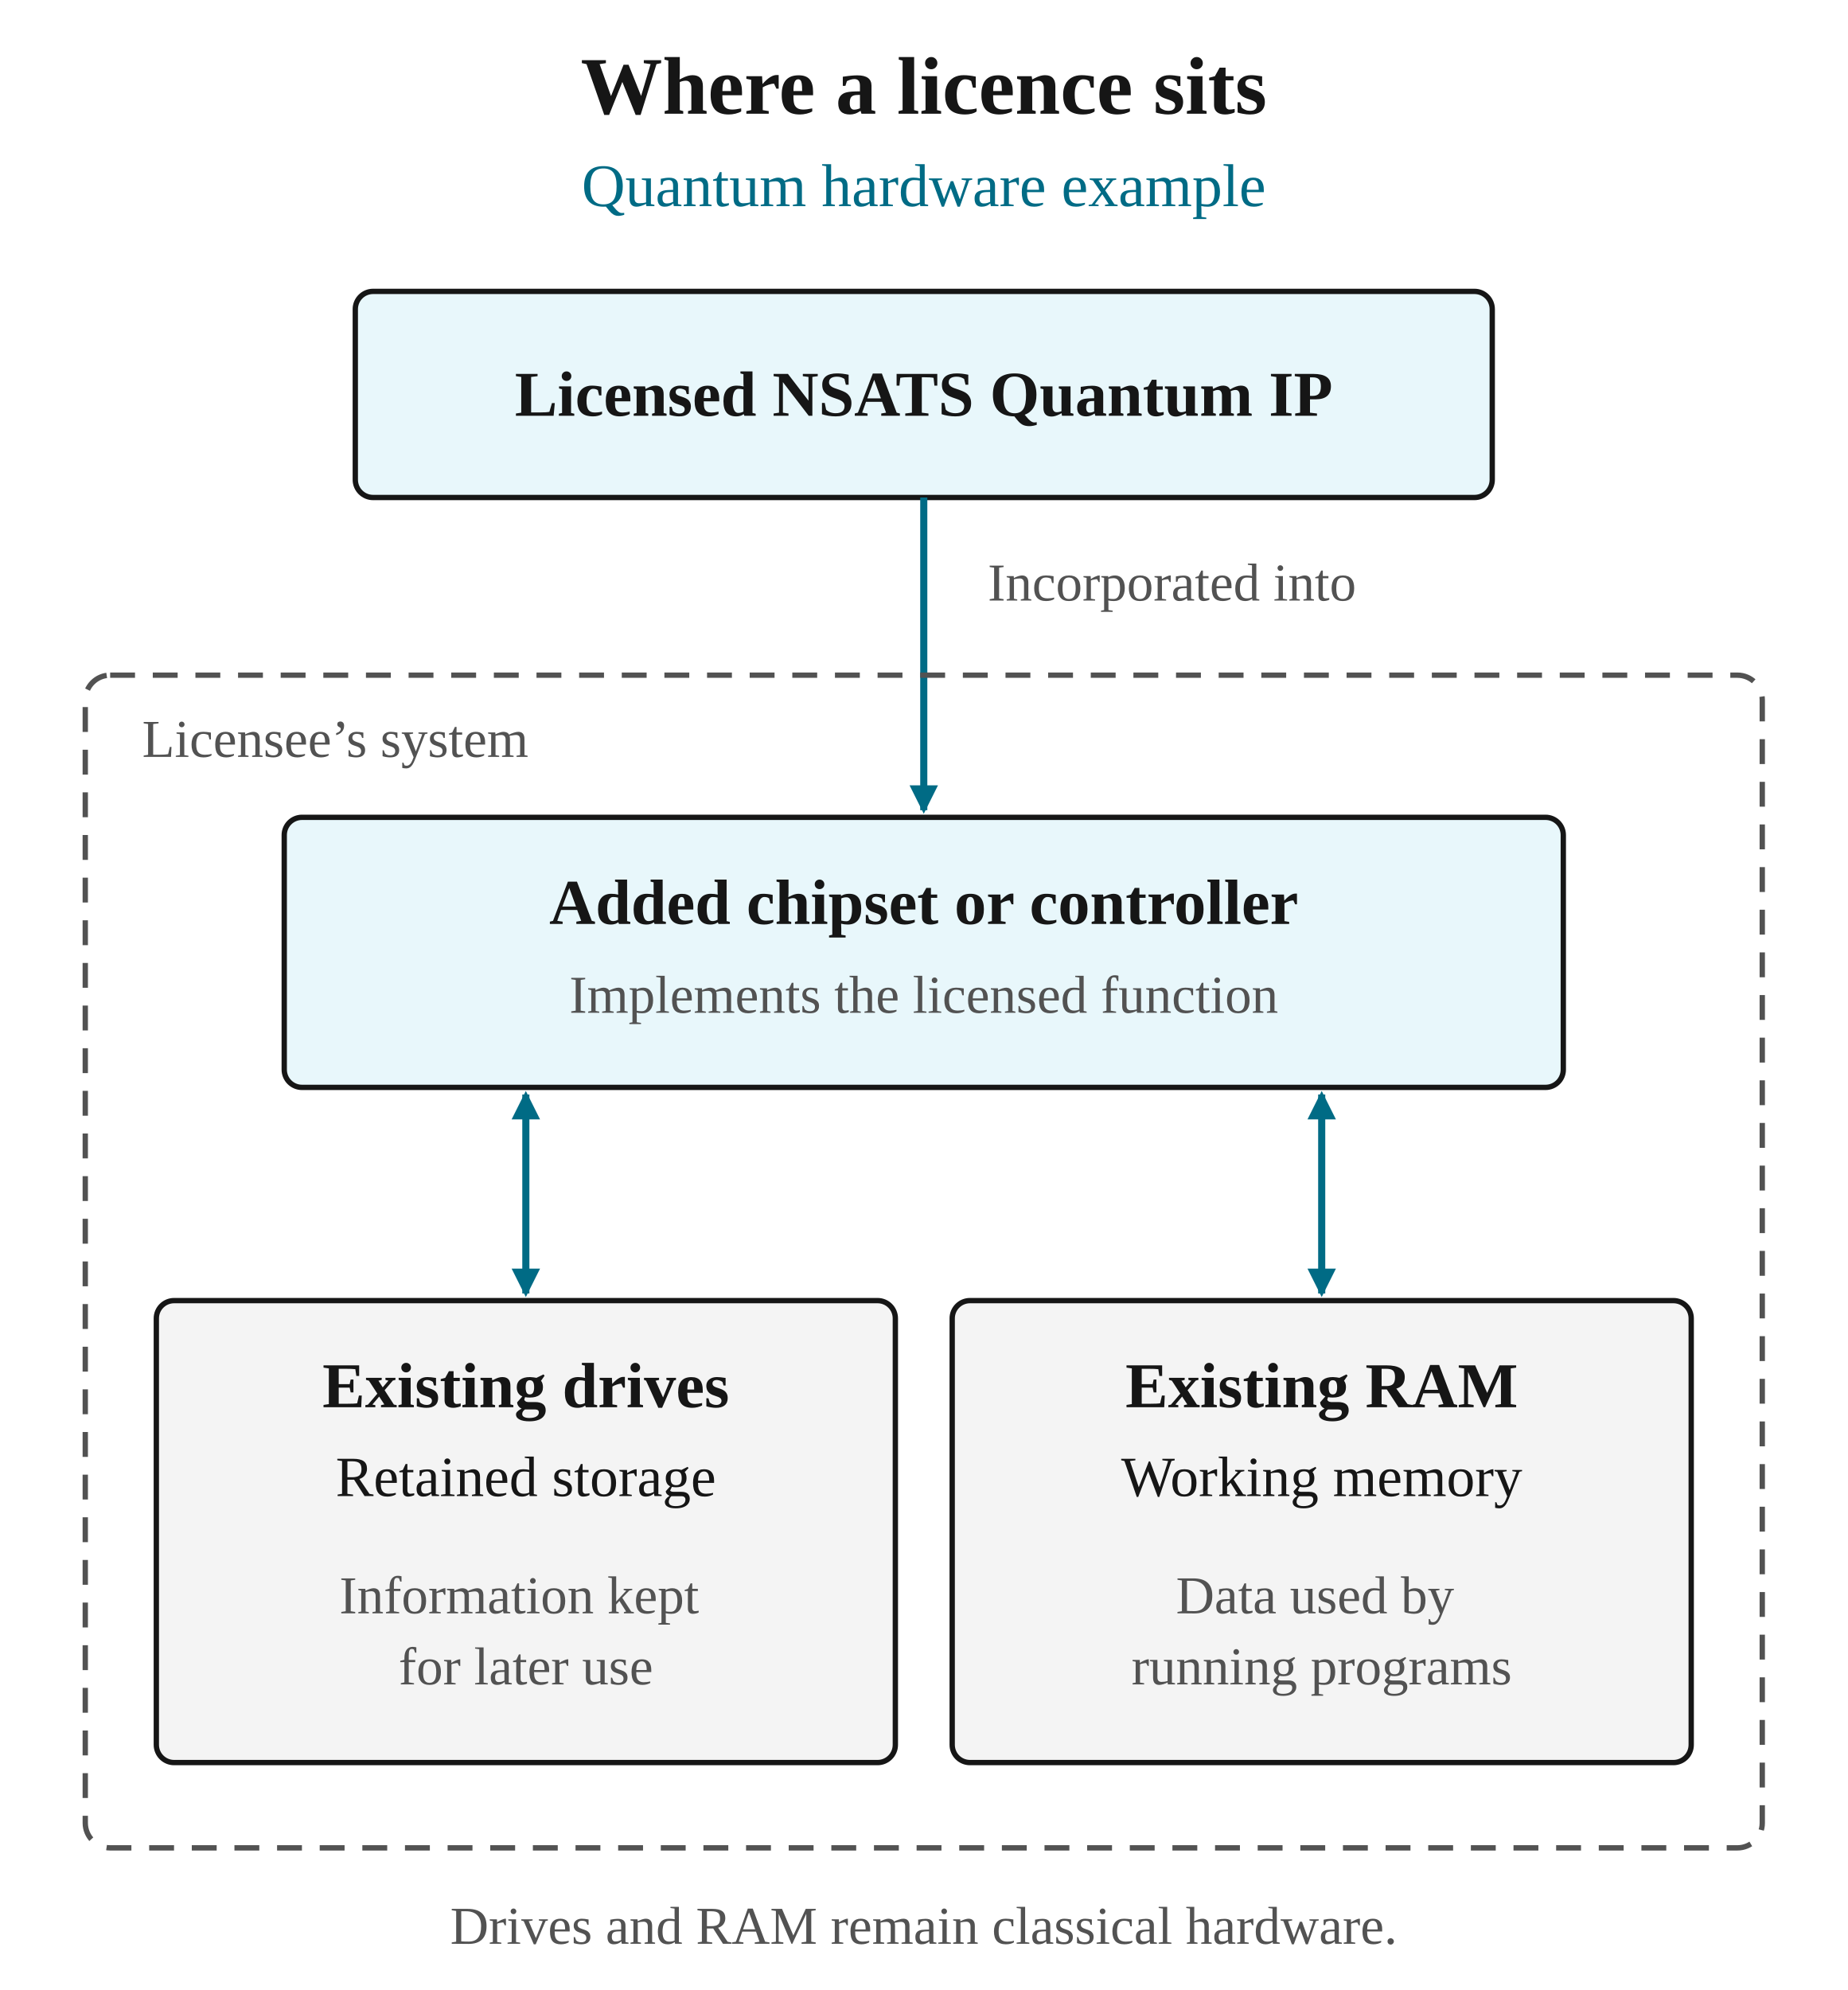
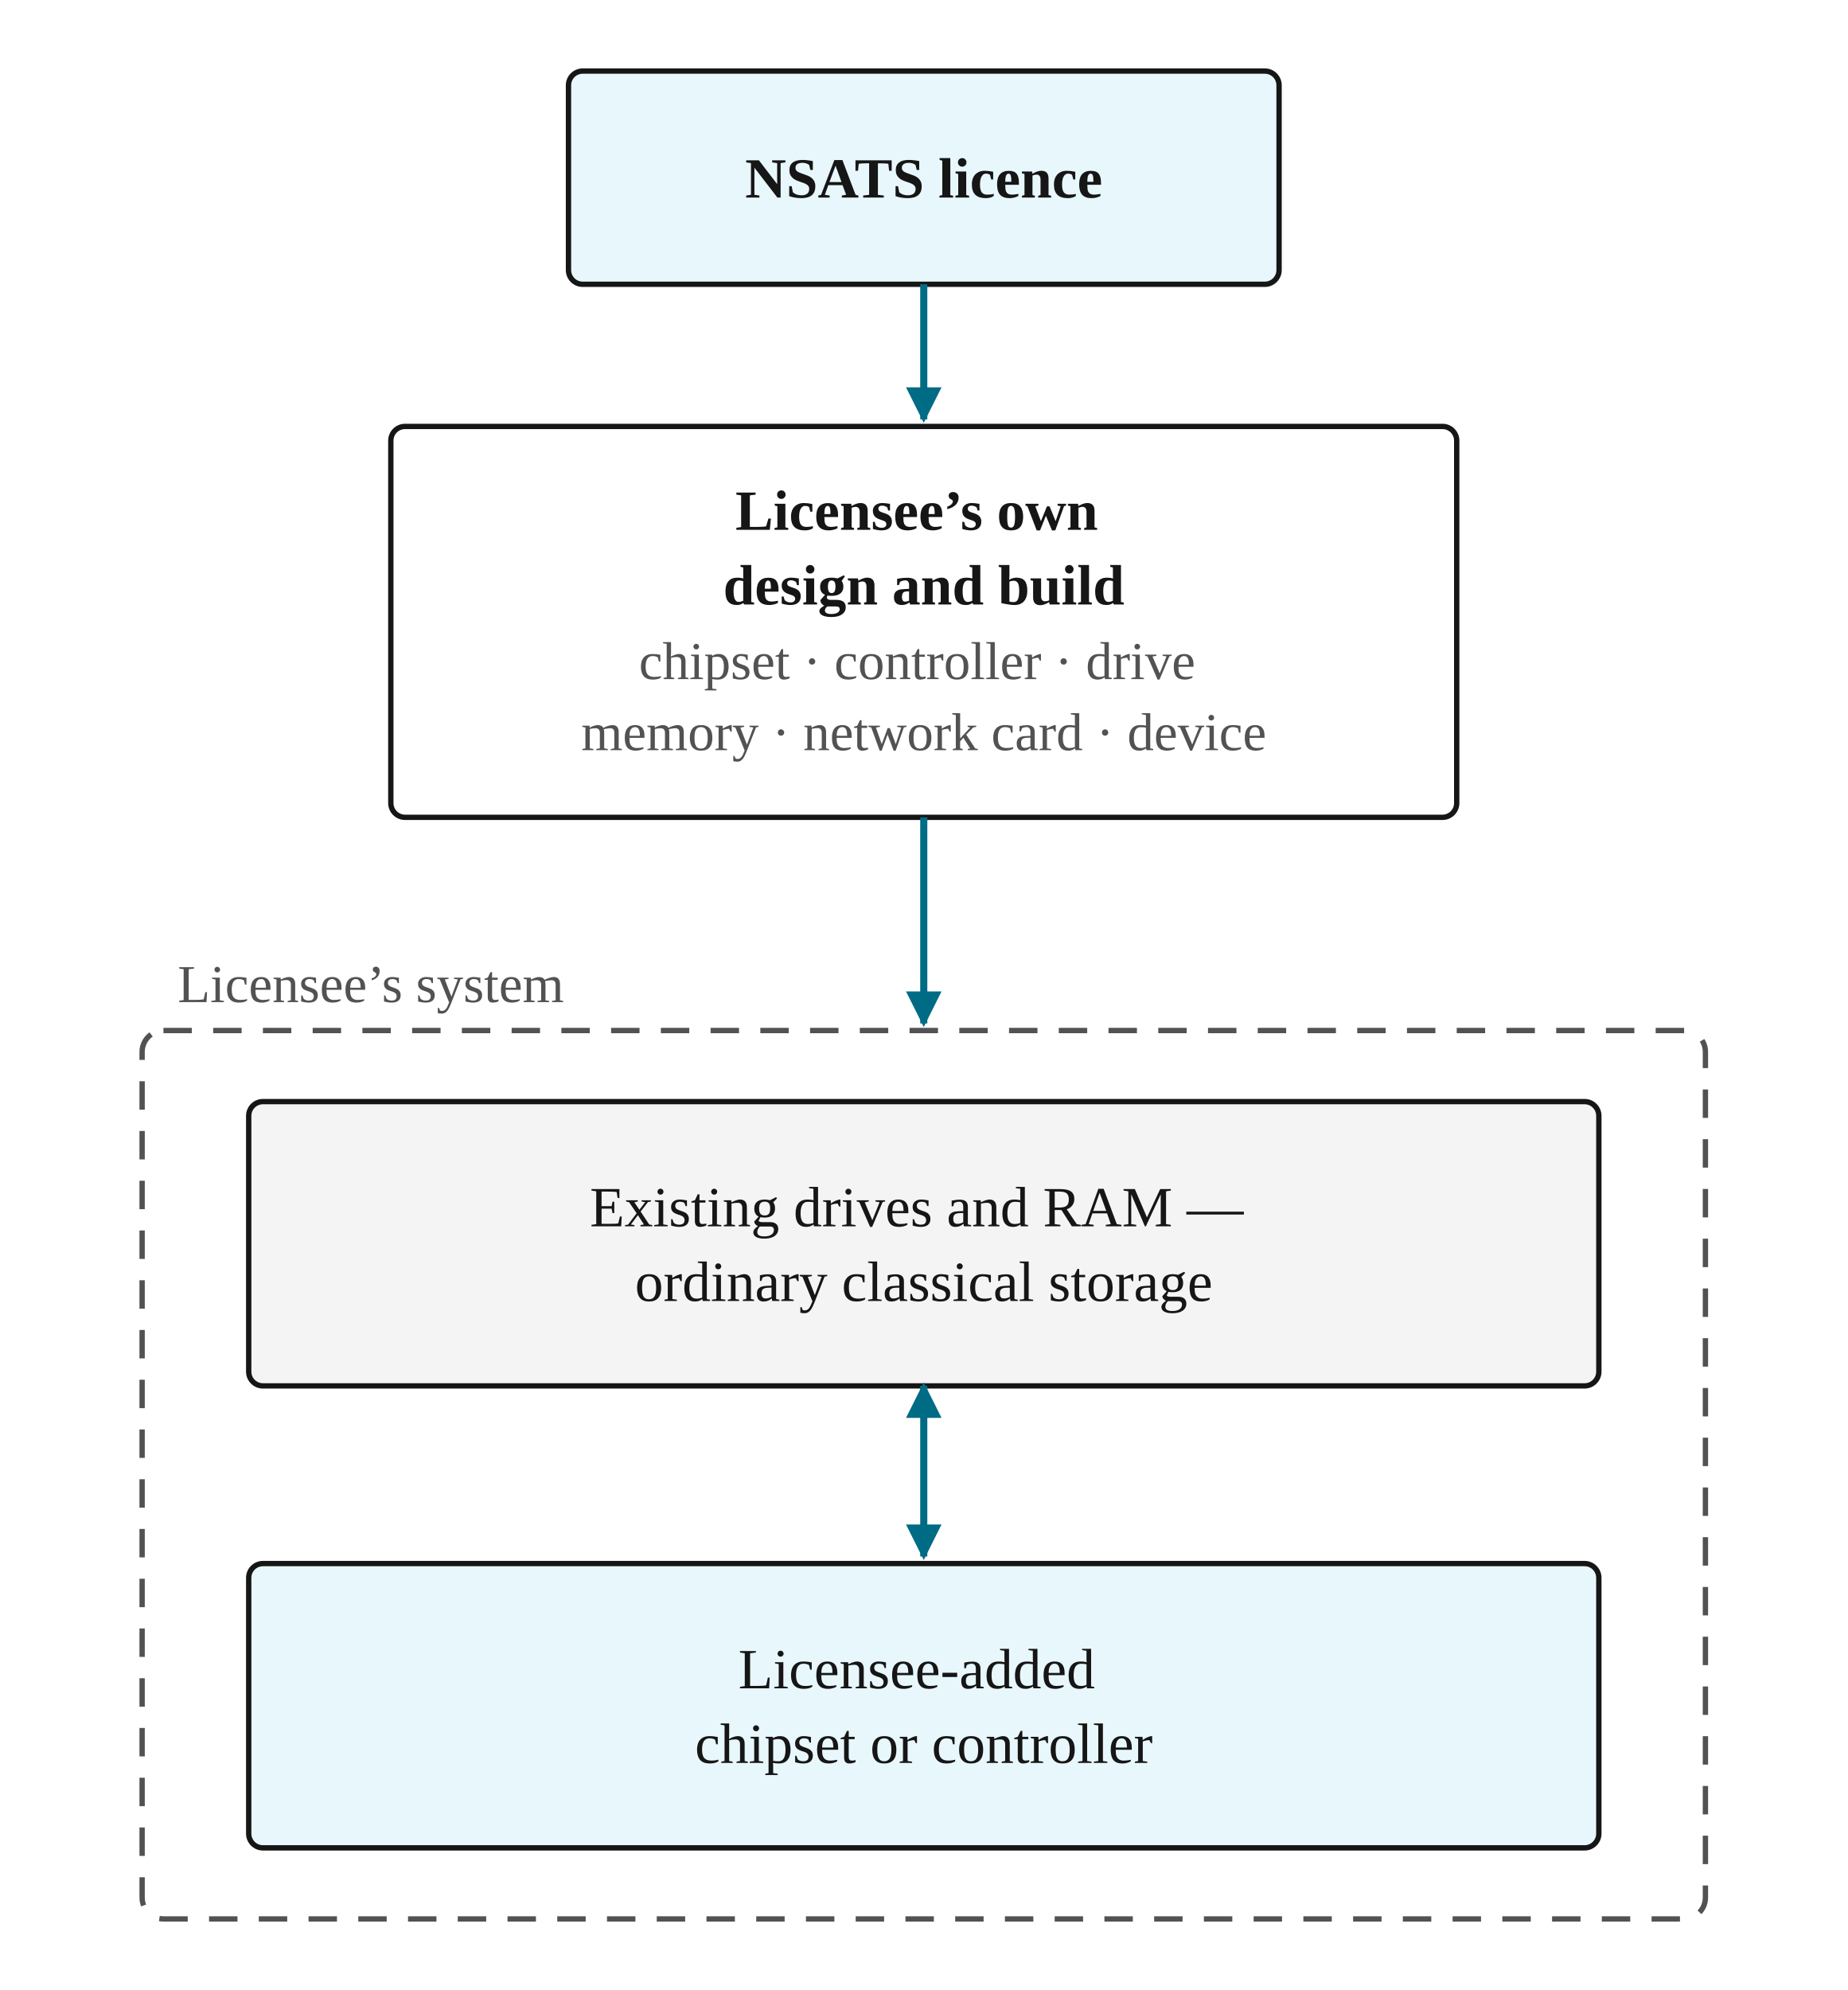
- <svg xmlns="http://www.w3.org/2000/svg" width="520" height="560" viewBox="0 0 520 560" role="img" aria-labelledby="diagram-01-title diagram-01-desc" font-family="var(--font-sans,'Helvetica Neue',Arial,sans-serif)" style="max-width:100%;height:auto;background:var(--paper,#fff)">
+ <svg xmlns="http://www.w3.org/2000/svg" aria-labelledby="diagram-01-title diagram-01-desc" font-family="var(--font-sans,'IBM Plex Sans','Helvetica Neue',Arial,sans-serif)" height="560" role="img" style="max-width:100%;height:auto;background:var(--paper,#fff)" viewBox="0 0 520 560" width="520">
  <defs>
-     <marker id="diagram-01-arrow-end" markerWidth="8" markerHeight="8" refX="7" refY="4" orient="auto" markerUnits="userSpaceOnUse">
-       <path d="M0,0 L8,4 L0,8 Z" fill="var(--action,#006b85)" />
+     <marker id="diagram-01-arrow-end" markerHeight="10" markerUnits="userSpaceOnUse" markerWidth="10" orient="auto" refX="9" refY="5">
+       <path d="M0,0 L10,5 L0,10 z" fill="var(--action,#006b85)" />
    </marker>
-     <marker id="diagram-01-arrow-start" markerWidth="8" markerHeight="8" refX="1" refY="4" orient="auto" markerUnits="userSpaceOnUse">
-       <path d="M8,0 L0,4 L8,8 Z" fill="var(--action,#006b85)" />
+     <marker id="diagram-01-arrow-start" markerHeight="10" markerUnits="userSpaceOnUse" markerWidth="10" orient="auto" refX="1" refY="5">
+       <path d="M10,0 L0,5 L10,10 z" fill="var(--action,#006b85)" />
    </marker>
  </defs>
-   <g fill="var(--ink,#161616)" text-anchor="middle">
-     <text x="260" y="32" font-size="23" font-weight="600">Where a licence sits</text>
-     <text x="260" y="58" font-size="17" fill="var(--action,#006b85)">Quantum hardware example</text>
-   </g>
-   <rect x="100" y="82" width="320" height="58" rx="5" fill="var(--tint,#e8f7fb)" stroke="var(--ink,#161616)" stroke-width="1.5" />
-   <text x="260" y="117" text-anchor="middle" font-size="18" font-weight="600" fill="var(--ink,#161616)">Licensed NSATS Quantum IP</text>
-   <line x1="260" y1="140" x2="260" y2="228" stroke="var(--action,#006b85)" stroke-width="2" marker-end="url(#diagram-01-arrow-end)" />
-   <text x="278" y="169" font-size="15" fill="var(--muted,#525252)">Incorporated into</text>
-   <rect x="24" y="190" width="472" height="330" rx="7" fill="none" stroke="var(--muted,#525252)" stroke-width="1.5" stroke-dasharray="7 5" />
-   <text x="40" y="213" font-size="15" fill="var(--muted,#525252)">Licensee’s system</text>
-   <rect x="80" y="230" width="360" height="76" rx="5" fill="var(--tint,#e8f7fb)" stroke="var(--ink,#161616)" stroke-width="1.5" />
-   <text x="260" y="260" text-anchor="middle" font-size="18" font-weight="600" fill="var(--ink,#161616)">Added chipset or controller</text>
-   <text x="260" y="285" text-anchor="middle" font-size="15" fill="var(--muted,#525252)">Implements the licensed function</text>
-   <g stroke="var(--action,#006b85)" stroke-width="2" marker-start="url(#diagram-01-arrow-start)" marker-end="url(#diagram-01-arrow-end)">
-     <line x1="148" y1="308" x2="148" y2="364" />
-     <line x1="372" y1="308" x2="372" y2="364" />
-   </g>
-   <g fill="var(--layer,#f4f4f4)" stroke="var(--ink,#161616)" stroke-width="1.5">
-     <rect x="44" y="366" width="208" height="130" rx="5" />
-     <rect x="268" y="366" width="208" height="130" rx="5" />
-   </g>
-   <g text-anchor="middle" fill="var(--ink,#161616)">
-     <text x="148" y="396" font-size="18" font-weight="600">Existing drives</text>
-     <text x="148" y="421" font-size="16">Retained storage</text>
-     <text x="148" y="454" font-size="15" fill="var(--muted,#525252)">
-       <tspan x="148">Information kept</tspan>
-       <tspan x="148" dy="20">for later use</tspan>
-     </text>
-     <text x="372" y="396" font-size="18" font-weight="600">Existing RAM</text>
-     <text x="372" y="421" font-size="16">Working memory</text>
-     <text x="372" y="454" font-size="15" fill="var(--muted,#525252)">
-       <tspan x="372">Data used by</tspan>
-       <tspan x="372" dy="20">running programs</tspan>
-     </text>
-     <text x="260" y="547" font-size="15" fill="var(--muted,#525252)">Drives and RAM remain classical hardware.</text>
-   </g>
+   <rect fill="var(--tint,#e8f7fb)" height="60" rx="4" stroke="var(--ink,#161616)" stroke-width="1.5" width="200" x="160" y="20" />
+   <text fill="var(--ink,#161616)" font-size="16" font-weight="600" text-anchor="middle" x="260.0" y="55.6">
+     <tspan dy="0" x="260.0">NSATS licence</tspan>
+   </text>
+   <line marker-end="url(#diagram-01-arrow-end)" stroke="var(--action,#006b85)" stroke-width="2" x1="260" x2="260" y1="80" y2="118" />
+   <rect fill="var(--paper,#fff)" height="110" rx="4" stroke="var(--ink,#161616)" stroke-width="1.5" width="300" x="110" y="120" />
+   <text fill="var(--ink,#161616)" font-size="16" font-weight="600" text-anchor="middle" x="260.0" y="149.1">
+     <tspan dy="0" x="260.0">Licensee’s own</tspan>
+     <tspan dy="21" x="260.0">design and build</tspan>
+   </text>
+   <text fill="var(--muted,#525252)" font-size="15" font-weight="400" text-anchor="middle" x="260.0" y="191.1">
+     <tspan dy="0" x="260.0">chipset · controller · drive</tspan>
+     <tspan dy="20" x="260.0">memory · network card · device</tspan>
+   </text>
+   <line marker-end="url(#diagram-01-arrow-end)" stroke="var(--action,#006b85)" stroke-width="2" x1="260" x2="260" y1="230" y2="288" />
+   <rect fill="none" height="250" rx="6" stroke="var(--muted,#525252)" stroke-dasharray="8 6" stroke-width="1.5" width="440" x="40" y="290" />
+   <text fill="var(--muted,#525252)" font-size="15" font-weight="400" text-anchor="start" x="50" y="282">
+     <tspan dy="0" x="50">Licensee’s system</tspan>
+   </text>
+   <rect fill="var(--layer,#f4f4f4)" height="80" rx="4" stroke="var(--ink,#161616)" stroke-width="1.5" width="380" x="70" y="310" />
+   <text fill="var(--ink,#161616)" font-size="16" font-weight="400" text-anchor="middle" x="260.0" y="345.1">
+     <tspan dy="0" x="260.0">Existing drives and RAM —</tspan>
+     <tspan dy="21" x="260.0">ordinary classical storage</tspan>
+   </text>
+   <line marker-end="url(#diagram-01-arrow-end)" marker-start="url(#diagram-01-arrow-start)" stroke="var(--action,#006b85)" stroke-width="2" x1="260" x2="260" y1="390" y2="438" />
+   <rect fill="var(--tint,#e8f7fb)" height="80" rx="4" stroke="var(--ink,#161616)" stroke-width="1.5" width="380" x="70" y="440" />
+   <text fill="var(--ink,#161616)" font-size="16" font-weight="400" text-anchor="middle" x="260.0" y="475.1">
+     <tspan dy="0" x="260.0">Licensee-added</tspan>
+     <tspan dy="21" x="260.0">chipset or controller</tspan>
+   </text>
</svg>
